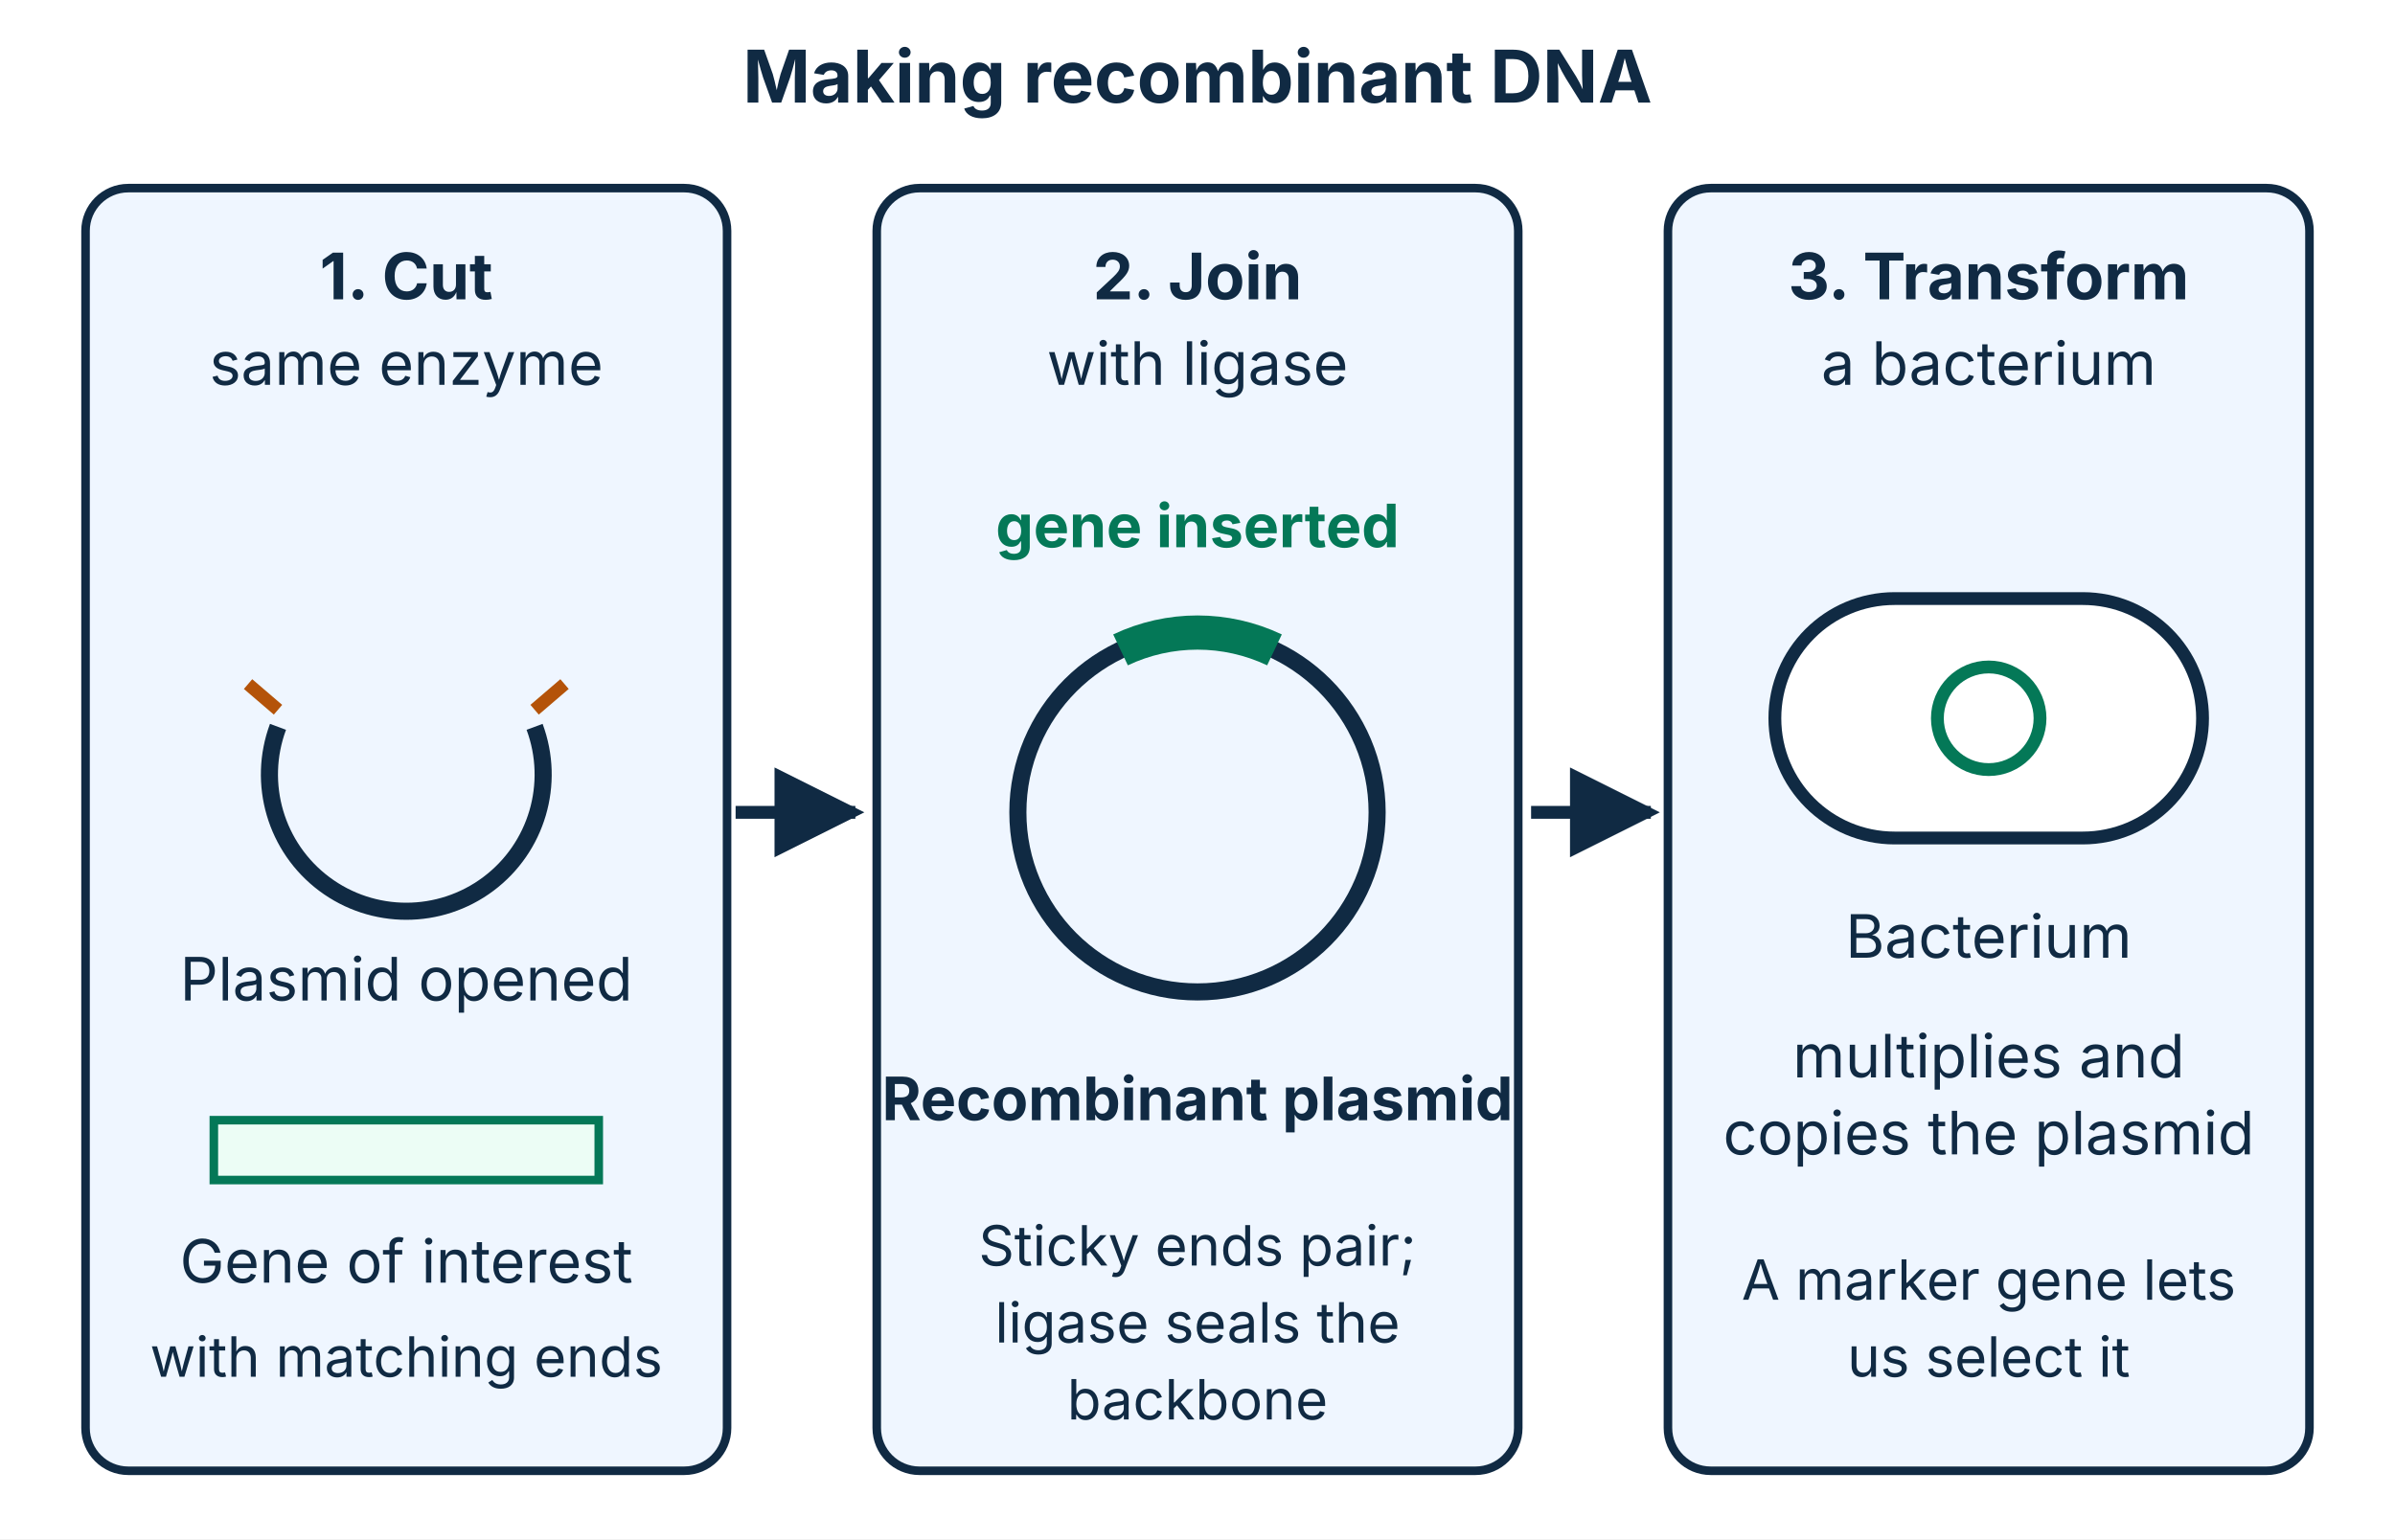
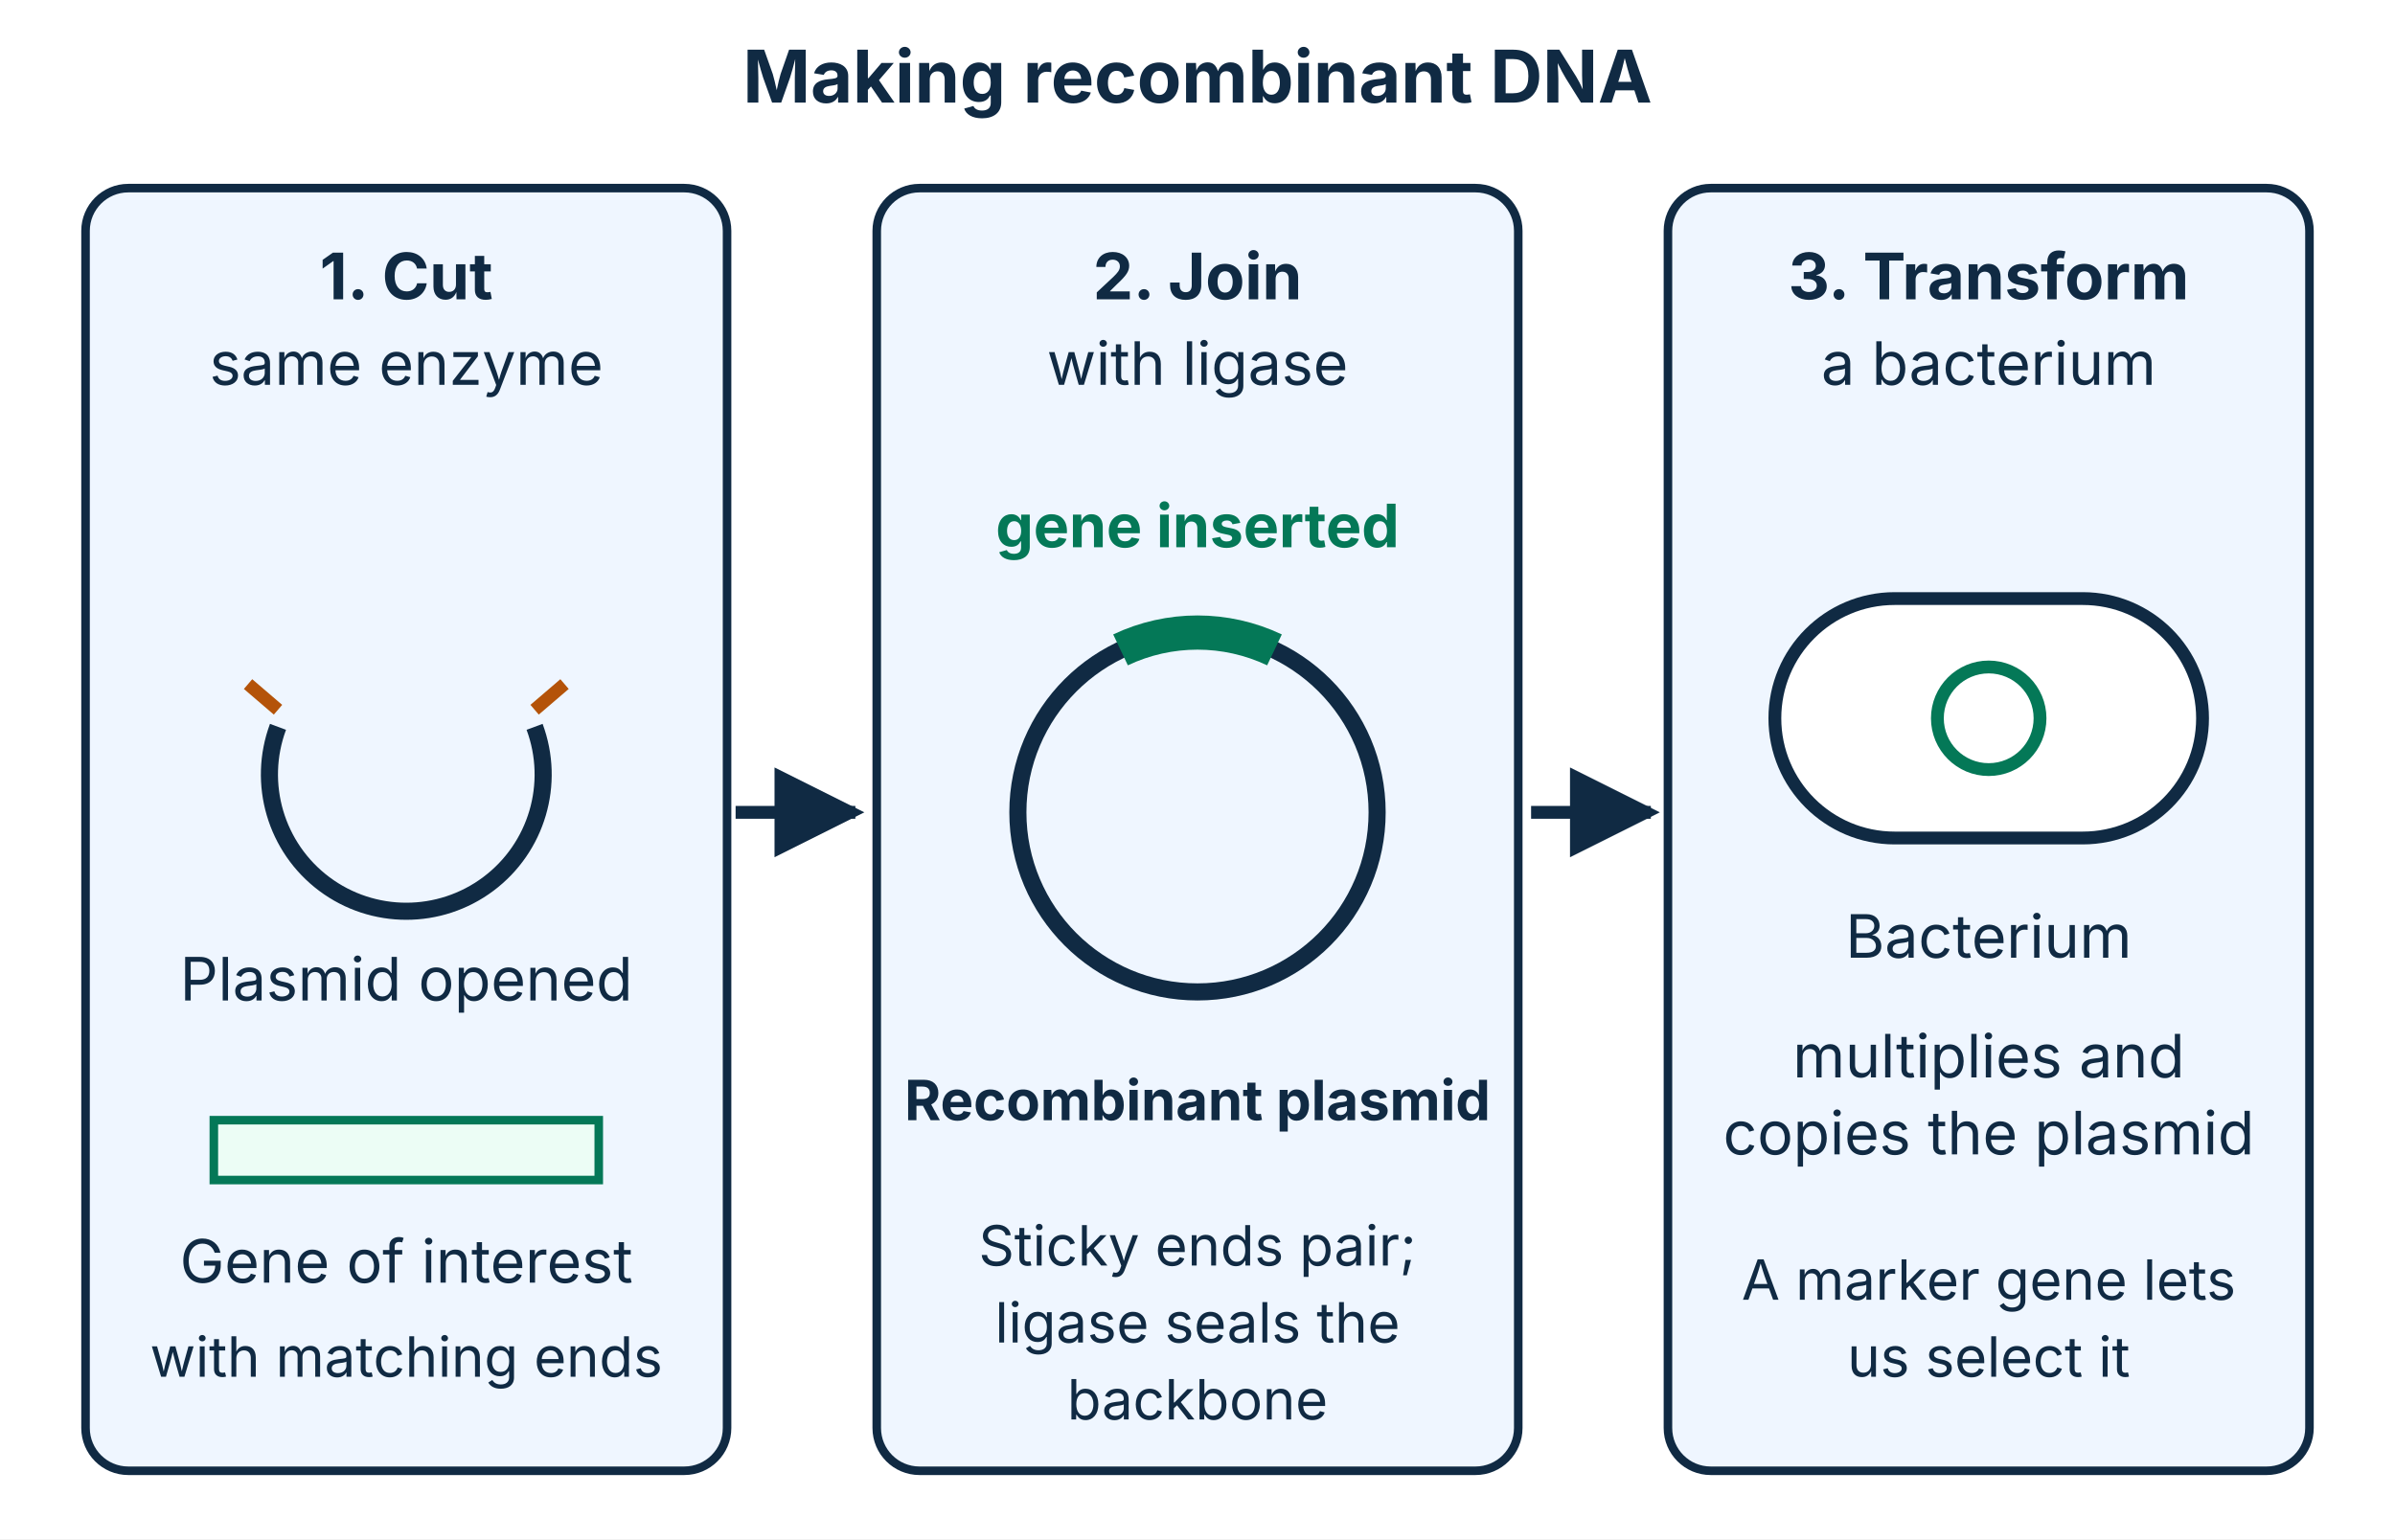
<svg xmlns="http://www.w3.org/2000/svg" viewBox="0 0 560 360" font-family="Inter, Arial, sans-serif" role="img">
  <rect x="0" y="0" width="560" height="360" fill="#FFFFFF" />
  <defs>
    <marker id="ah" viewBox="0 0 10 10" refX="9" refY="5" markerWidth="7" markerHeight="7" orient="auto-start-reverse">
      <path d="M0,0 L10,5 L0,10 z" fill="#102A43" />
    </marker>
    <marker id="ab" viewBox="0 0 10 10" refX="9" refY="5" markerWidth="7" markerHeight="7" orient="auto-start-reverse">
      <path d="M0,0 L10,5 L0,10 z" fill="#2563EB" />
    </marker>
    <marker id="aa" viewBox="0 0 10 10" refX="9" refY="5" markerWidth="7" markerHeight="7" orient="auto-start-reverse">
      <path d="M0,0 L10,5 L0,10 z" fill="#B45309" />
    </marker>
  </defs>
  <text x="280" y="24" font-size="17" text-anchor="middle" fill="#102A43" font-weight="700">Making recombinant DNA</text>
  <rect x="20" y="44" width="150" height="300" rx="10" fill="#EFF6FF" stroke="#102A43" stroke-width="2" />
  <rect x="205" y="44" width="150" height="300" rx="10" fill="#EFF6FF" stroke="#102A43" stroke-width="2" />
  <rect x="390" y="44" width="150" height="300" rx="10" fill="#EFF6FF" stroke="#102A43" stroke-width="2" />
  <text x="95" y="70" font-size="15" text-anchor="middle" fill="#102A43" font-weight="700">1. Cut</text>
  <text x="95" y="90" font-size="14" text-anchor="middle" fill="#102A43" font-weight="400">same enzyme</text>
  <text x="280" y="70" font-size="15" text-anchor="middle" fill="#102A43" font-weight="700">2. Join</text>
  <text x="280" y="90" font-size="14" text-anchor="middle" fill="#102A43" font-weight="400">with ligase</text>
  <text x="465" y="70" font-size="15" text-anchor="middle" fill="#102A43" font-weight="700">3. Transform</text>
  <text x="465" y="90" font-size="14" text-anchor="middle" fill="#102A43" font-weight="400">a bacterium</text>
  <path d="M65,170 A32,32 0 1,0 125,170" fill="none" stroke="#102A43" stroke-width="4" />
  <line x1="65" y1="166" x2="58" y2="160" stroke="#B45309" stroke-width="3" />
  <line x1="125" y1="166" x2="132" y2="160" stroke="#B45309" stroke-width="3" />
  <text x="95" y="234" font-size="14" text-anchor="middle" fill="#102A43" font-weight="400">Plasmid opened</text>
  <rect x="50" y="262" width="90" height="14" rx="0" fill="#ECFDF5" stroke="#047857" stroke-width="2" />
  <text x="95" y="300" font-size="14" text-anchor="middle" fill="#102A43" font-weight="400">Gene of interest</text>
  <text x="95" y="322" font-size="13" text-anchor="middle" fill="#102A43" font-weight="400">with matching ends</text>
  <circle cx="280" cy="190" r="42" fill="none" stroke="#102A43" stroke-width="4" />
  <path d="M262,152 A42,42 0 0,1 298,152" fill="none" stroke="#047857" stroke-width="8" />
  <text x="280" y="128" font-size="14" text-anchor="middle" fill="#047857" font-weight="700">gene inserted</text>
-   <text x="280" y="262" font-size="14" text-anchor="middle" fill="#102A43" font-weight="700">Recombinant plasmid</text>
+   <text x="280" y="262" font-size="13" text-anchor="middle" fill="#102A43" font-weight="700">Recombinant plasmid</text>
  <text x="280" y="296" font-size="13" text-anchor="middle" fill="#102A43" font-weight="400">Sticky ends pair;</text>
  <text x="280" y="314" font-size="13" text-anchor="middle" fill="#102A43" font-weight="400">ligase seals the</text>
  <text x="280" y="332" font-size="13" text-anchor="middle" fill="#102A43" font-weight="400">backbone</text>
  <rect x="415" y="140" width="100" height="56" rx="28" fill="#FFFFFF" stroke="#102A43" stroke-width="3" />
  <circle cx="465" cy="168" r="12" fill="none" stroke="#047857" stroke-width="3" />
  <text x="465" y="224" font-size="14" text-anchor="middle" fill="#102A43" font-weight="400">Bacterium</text>
  <text x="465" y="252" font-size="14" text-anchor="middle" fill="#102A43" font-weight="400">multiplies and</text>
  <text x="465" y="270" font-size="14" text-anchor="middle" fill="#102A43" font-weight="400">copies the plasmid</text>
  <text x="465" y="304" font-size="13" text-anchor="middle" fill="#102A43" font-weight="400">A marker gene lets</text>
  <text x="465" y="322" font-size="13" text-anchor="middle" fill="#102A43" font-weight="400">us select it</text>
  <line x1="172" y1="190" x2="200" y2="190" stroke="#102A43" stroke-width="3" marker-end="url(#ah)" />
  <line x1="358" y1="190" x2="386" y2="190" stroke="#102A43" stroke-width="3" marker-end="url(#ah)" />
</svg>
